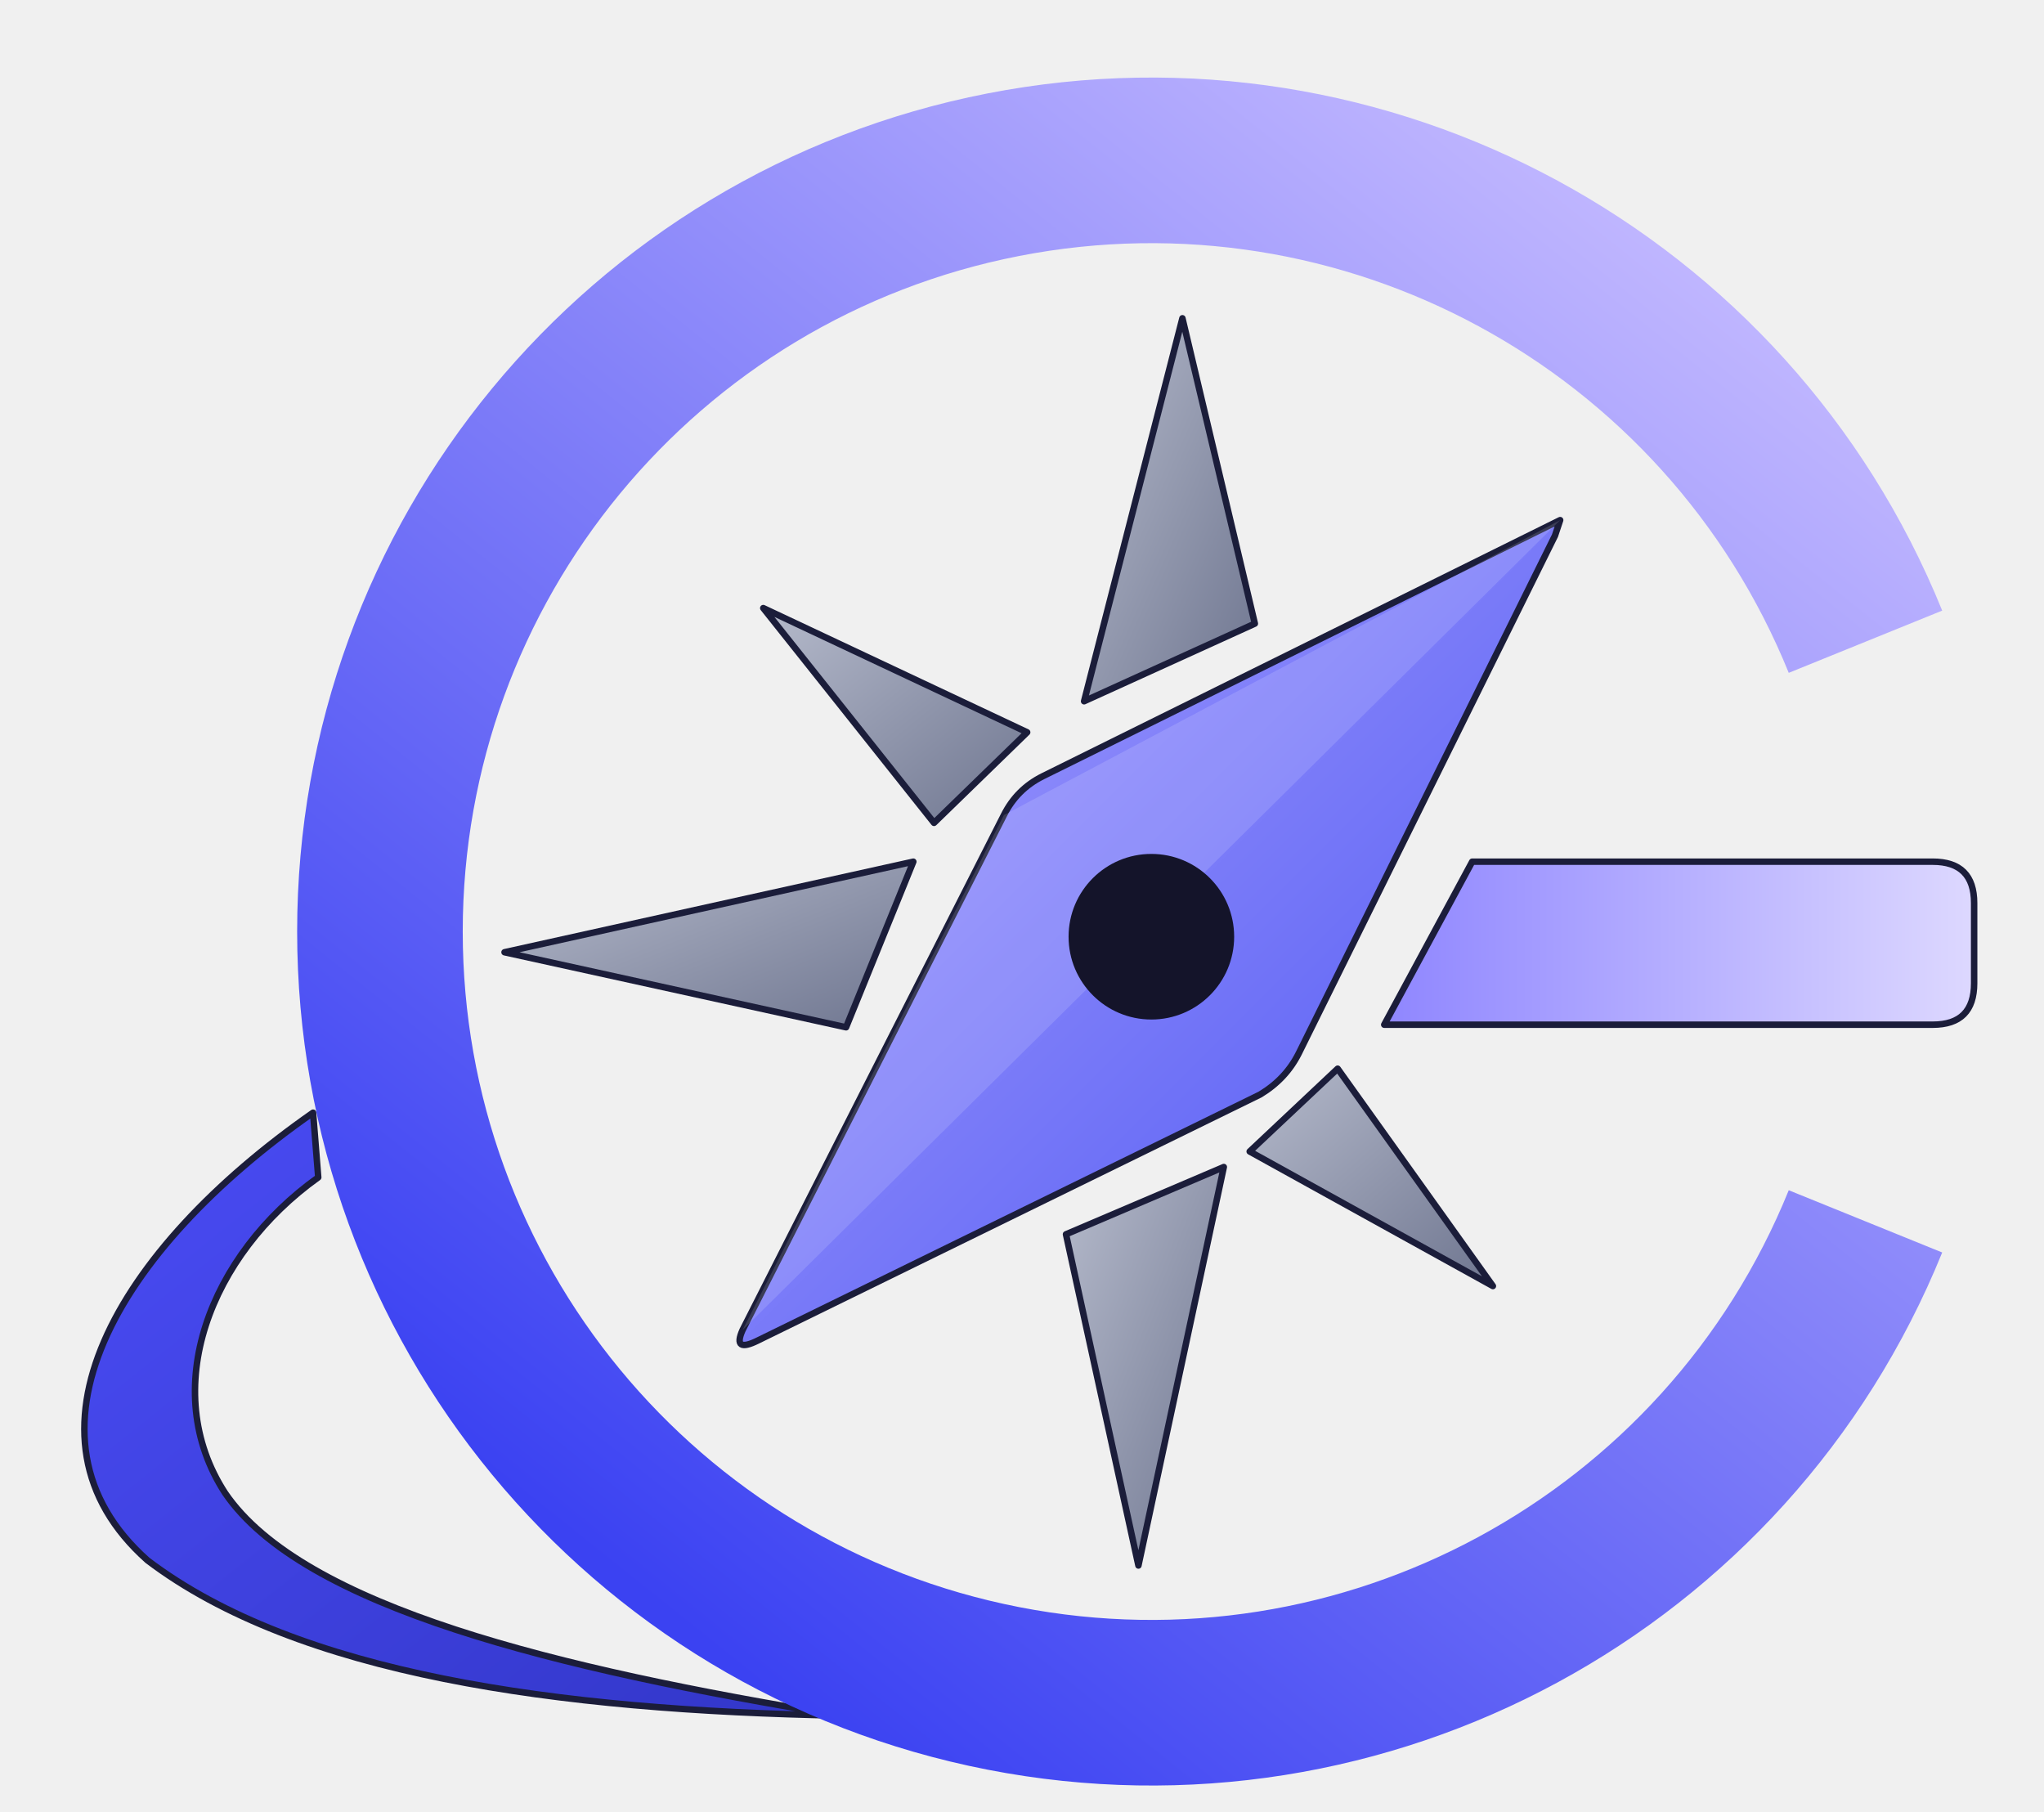
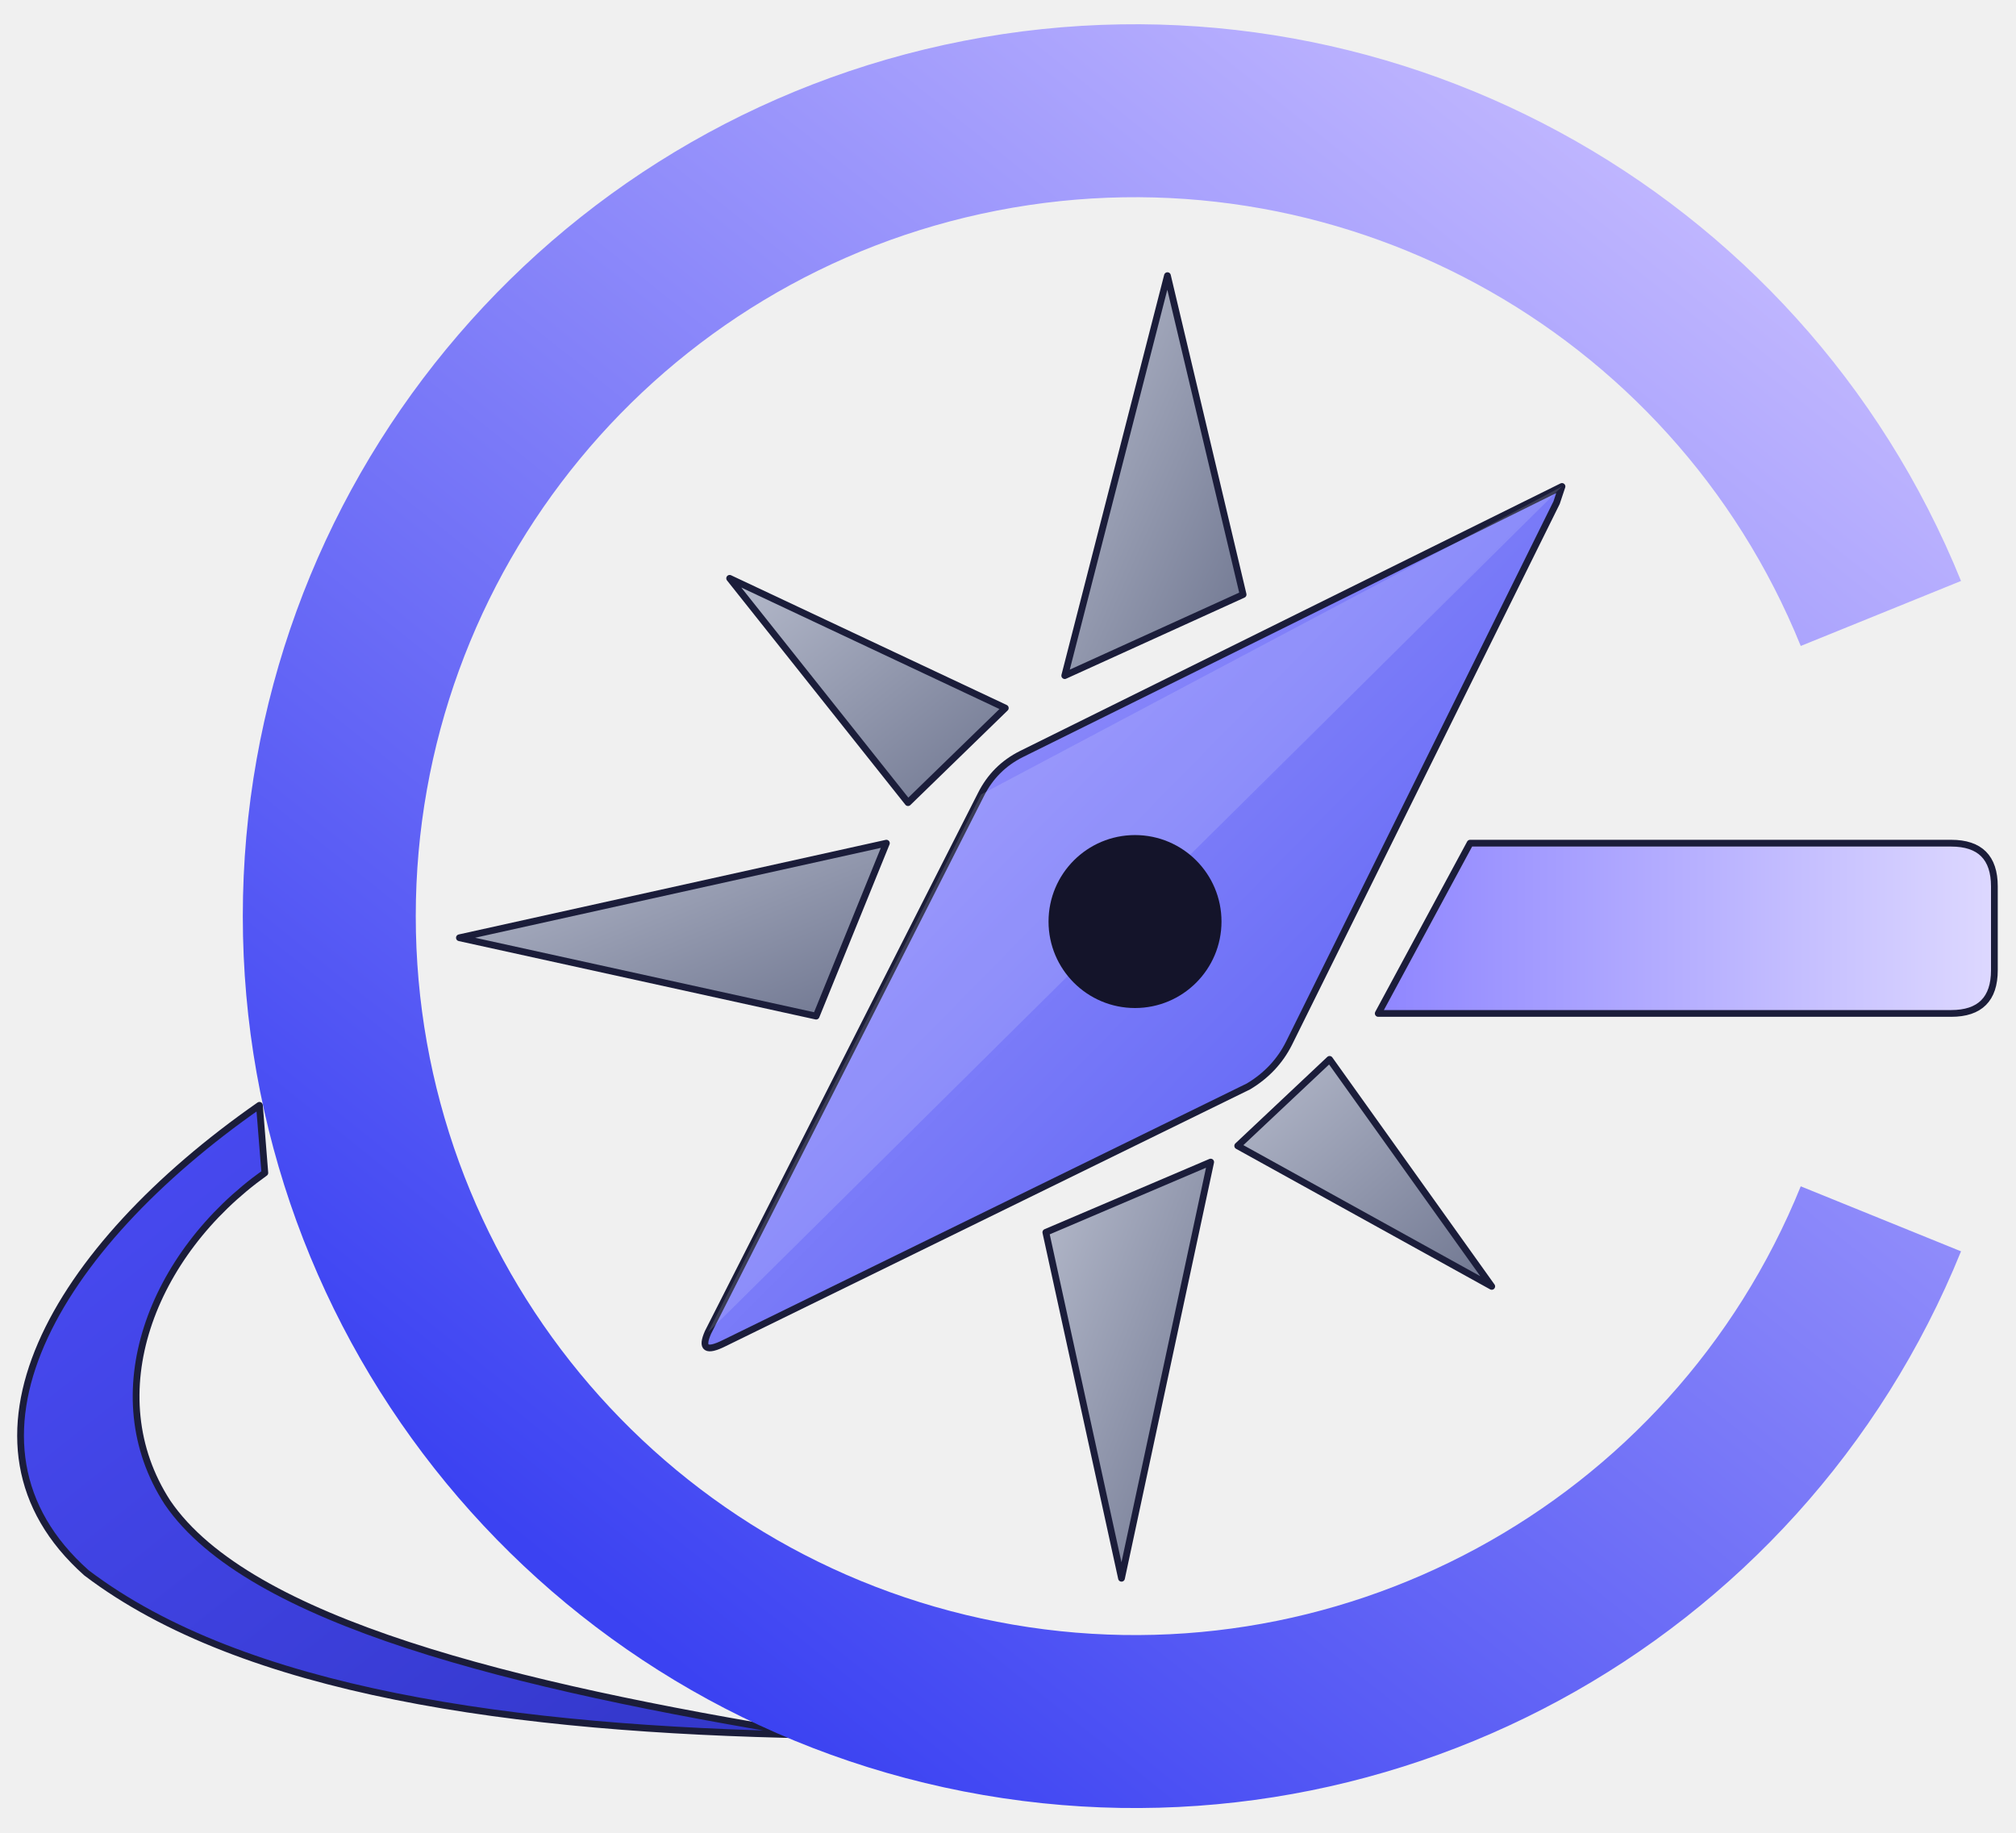
- <svg xmlns="http://www.w3.org/2000/svg" viewBox="115 -15 790 700" role="img" aria-label="Explora">
+ <svg xmlns="http://www.w3.org/2000/svg" viewBox="140 6 746 678" role="img" aria-label="Explora">
  <defs>
    <linearGradient id="esr" x1="0.9" y1="0.05" x2="0.2" y2="0.95">
      <stop offset="0" stop-color="#c2b8ff" />
      <stop offset="1" stop-color="#3b42f2" />
    </linearGradient>
    <linearGradient id="esw" x1="0" y1="0" x2="1" y2="1">
      <stop offset="0" stop-color="#4a4cf5" />
      <stop offset="1" stop-color="#3236c8" />
    </linearGradient>
    <linearGradient id="esb" x1="0" y1="0" x2="1" y2="0">
      <stop offset="0" stop-color="#8f86ff" />
      <stop offset="1" stop-color="#ddd8ff" />
    </linearGradient>
    <linearGradient id="esn" x1="0" y1="0" x2="1" y2="1">
      <stop offset="0" stop-color="#a8a0ff" />
      <stop offset="1" stop-color="#4b55f2" />
    </linearGradient>
    <linearGradient id="ess" x1="0" y1="0" x2="1" y2="1">
      <stop offset="0" stop-color="#b5bacb" />
      <stop offset="1" stop-color="#6f7690" />
    </linearGradient>
  </defs>
  <g id="es-icon">
    <path d="M236 415 C160 468 118 540 172 588 C230 632 330 646 440 648 C330 630 232 606 202 562 C176 522 196 470 238 440 Z" fill="url(#esw)" stroke="#1b1d3a" stroke-width="2.5" stroke-linejoin="round" />
    <path d="M836 233 A298 298 0 1 0 836 457" fill="none" stroke="url(#esr)" stroke-width="64" />
    <path d="M684 318 H862 Q878 318 878 334 V365 Q878 381 862 381 H650 Z" fill="url(#esb)" stroke="#1b1d3a" stroke-width="2.5" stroke-linejoin="round" />
    <path d="M572 108 L600 226 L534 256 Z" fill="url(#ess)" stroke="#1b1d3a" stroke-width="2.5" stroke-linejoin="round" />
    <path d="M310 353 L468 318 L442 382 Z" fill="url(#ess)" stroke="#1b1d3a" stroke-width="2.5" stroke-linejoin="round" />
    <path d="M555 590 L527 462 L588 436 Z" fill="url(#ess)" stroke="#1b1d3a" stroke-width="2.5" stroke-linejoin="round" />
    <path d="M410 220 L512 268 L476 303 Z" fill="url(#ess)" stroke="#1b1d3a" stroke-width="2.5" stroke-linejoin="round" />
    <path d="M692 482 L598 430 L632 398 Z" fill="url(#ess)" stroke="#1b1d3a" stroke-width="2.5" stroke-linejoin="round" />
    <path d="M718 186 Q718 186 716 192 L617 392 Q612 402 602 408 L408 503 Q398 508 402 499 L503 300 Q508 290 518 285 Z" fill="url(#esn)" stroke="#1b1d3a" stroke-width="2.5" stroke-linejoin="round" />
    <path d="M718 186 L503 300 L402 499 Z" fill="#ffffff" opacity="0.14" />
    <circle cx="560" cy="347" r="32" fill="#14142a" />
  </g>
</svg>
